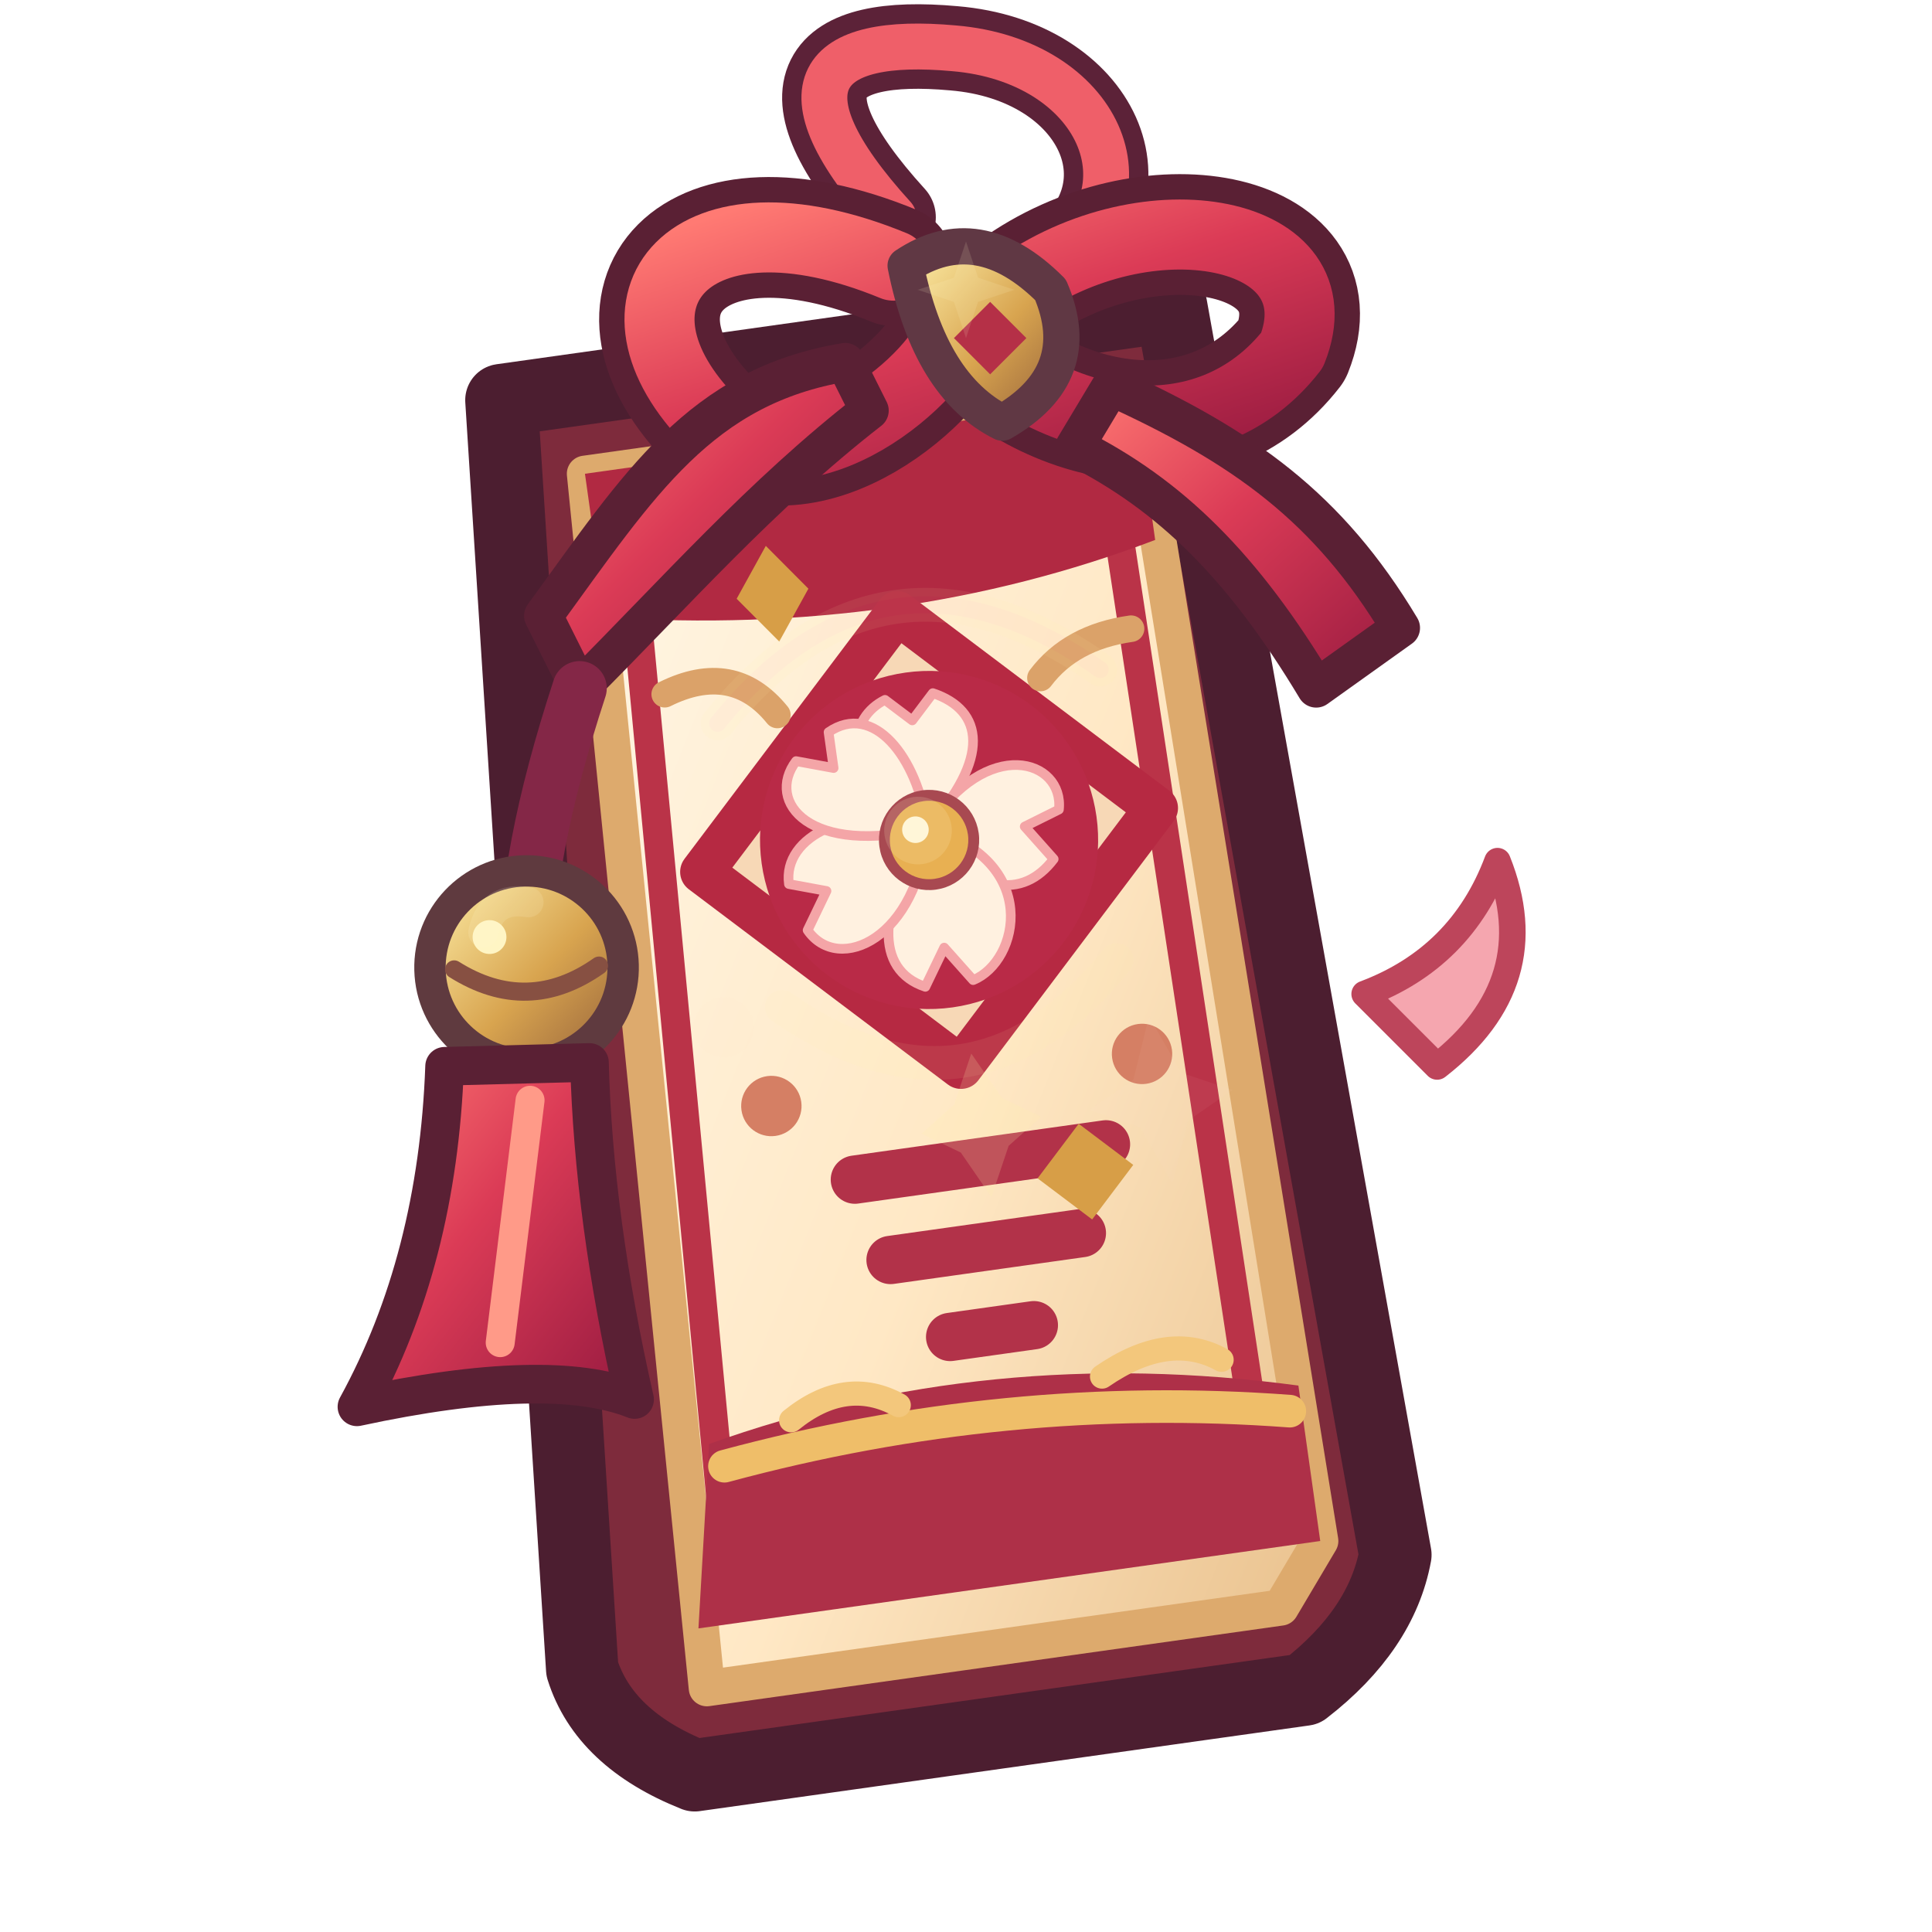
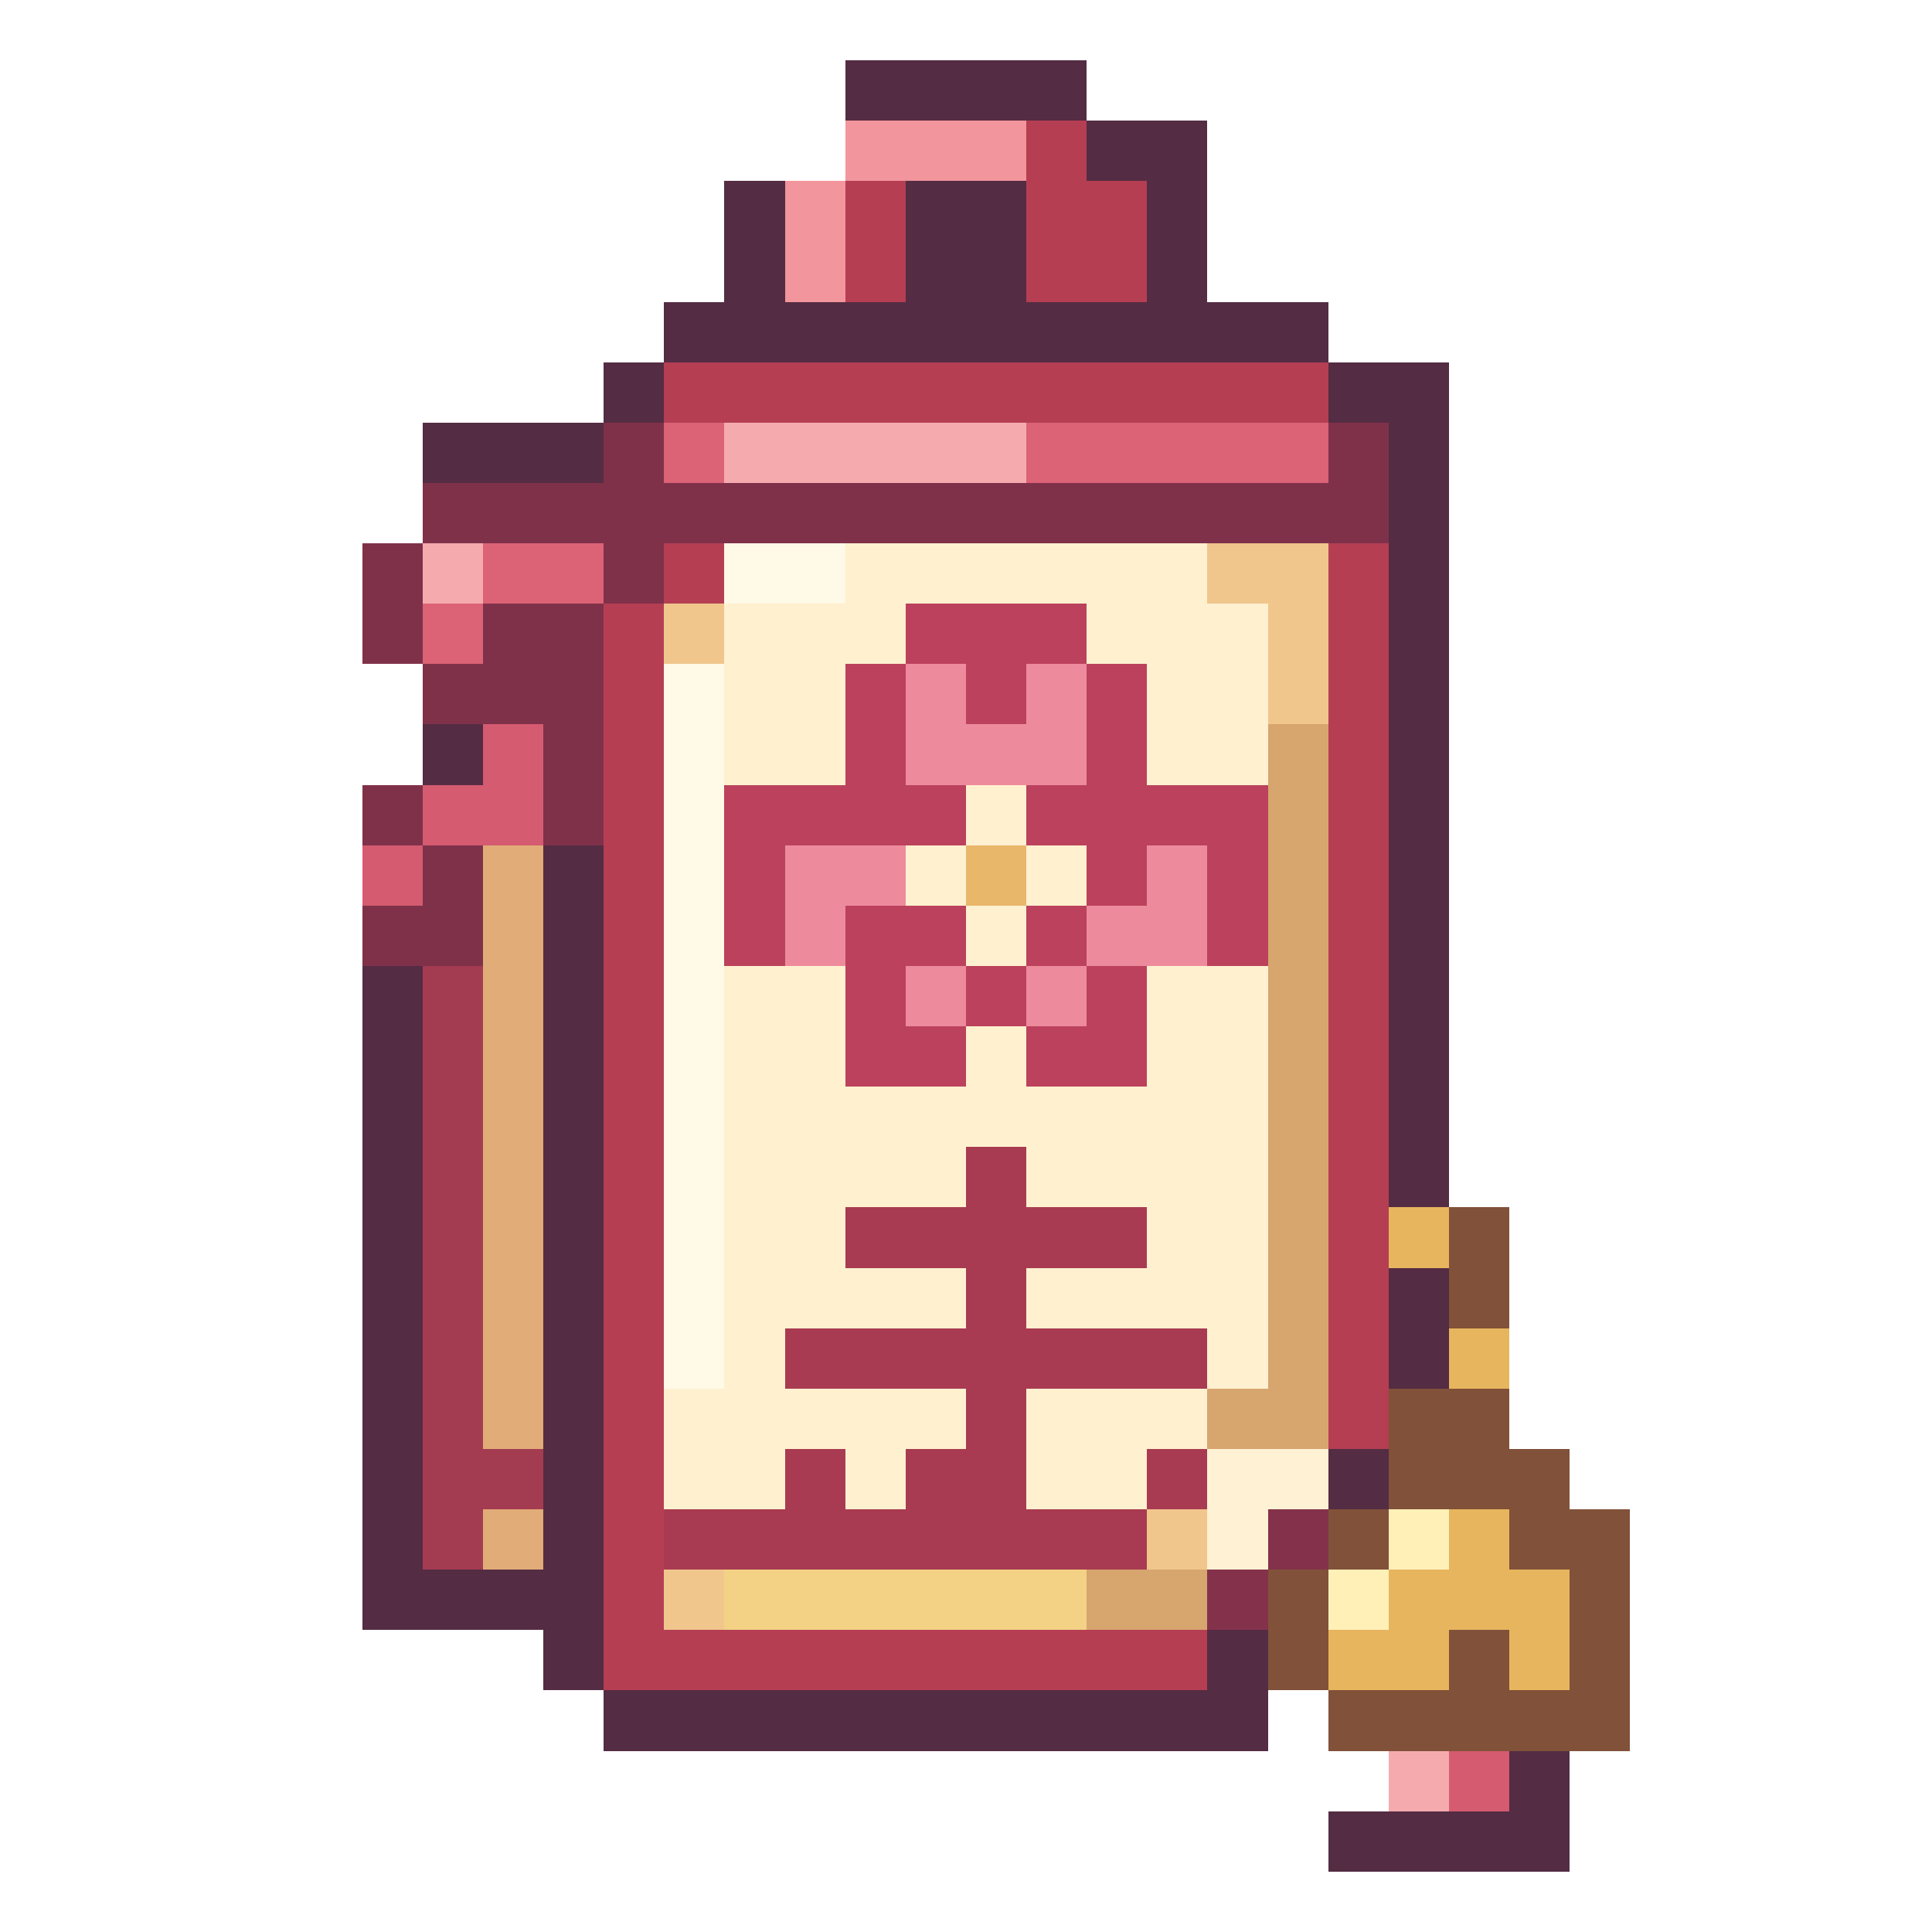
- <svg xmlns="http://www.w3.org/2000/svg" viewBox="0 0 160 160" width="160" height="160">
-   <defs>
-     <linearGradient id="paper" x1="0" y1="0" x2=".9" y2="1">
-       <stop stop-color="#fff7e7" />
-       <stop offset=".58" stop-color="#ffe8c5" />
-       <stop offset="1" stop-color="#ecc694" />
-     </linearGradient>
-     <linearGradient id="red" x1="0" y1="0" x2="1" y2="1">
-       <stop stop-color="#ff7a73" />
-       <stop offset=".45" stop-color="#db3b56" />
-       <stop offset="1" stop-color="#971a40" />
-     </linearGradient>
-     <linearGradient id="gold" x1="0" y1="0" x2="1" y2="1">
-       <stop stop-color="#fff1ab" />
-       <stop offset=".55" stop-color="#d8a44f" />
-       <stop offset="1" stop-color="#94603a" />
-     </linearGradient>
-   </defs>
-   <g stroke-linejoin="round" stroke-linecap="round">
-     <path d="M74 18 C64 7 68 3 79 4 C91 5 96 16 87 22" fill="none" stroke="#5c2238" stroke-width="7" />
-     <path d="M74 18 C64 7 68 3 79 4 C91 5 96 16 87 22" fill="none" stroke="#ef5f69" stroke-width="3.8" />
-     <g transform="rotate(-8 82 84)">
-       <path d="M49 28 L105 28 L109 133 Q107 139 100 143 L49 143 Q42 139 41 133 Z" fill="#7e2b3c" stroke="#4c1e30" stroke-width="6" />
-       <path d="M55 35 L101 35 L103 131 L99 136 L51 136 Z" fill="url(#paper)" stroke="#ddaa6d" stroke-width="3" />
-       <path d="M58 39 L98 39 L99 128 L54 128 Z" fill="none" stroke="#ba3348" stroke-width="2.4" />
-       <path d="M55 35 L101 35 L101 47 Q79 52 55 47Z" fill="#b12942" />
-       <path d="M54 116 Q78 111 103 118 L103 131 L51 131Z" fill="#ae3048" />
-       <path d="M55 118 Q79 115 102 120" fill="none" stroke="#efbe69" stroke-width="2.7" />
-       <path d="M79 50 L98 69 L79 88 L60 69 Z" fill="#f7d8b6" stroke="#b62942" stroke-width="3.6" />
-       <circle cx="79" cy="69" r="14" fill="#b92a47" />
-       <g fill="#fff1e0" stroke="#f4a5a7" stroke-width=".8">
-         <path d="M79 68 C72 62 74 58 77 57 L79 59 L81 57 C85 59 85 63 79 68Z" />
-         <path d="M79 68 C85 61 91 64 90 68 L87 69 L89 72 C86 75 82 74 79 68Z" />
-         <path d="M79 68 C88 72 85 80 81 81 L79 78 L77 81 C73 79 74 74 79 68Z" />
-         <path d="M79 68 C77 77 70 79 68 75 L70 72 L67 71 C67 67 73 65 79 68Z" />
-         <path d="M79 68 C69 69 66 64 69 61 L72 62 L72 59 C76 57 79 62 79 68Z" />
-       </g>
-       <circle cx="79" cy="69" r="3.7" fill="#e8b052" stroke="#a84951" stroke-width=".9" />
-       <circle cx="78" cy="68" r="1.1" fill="#fff6da" />
-       <path d="M59 54 Q65 52 68 57 M90 57 Q93 54 98 54" stroke="#dba269" stroke-width="2.2" fill="none" />
-       <path d="M61 115 Q66 112 70 115 M87 115 Q93 112 97 115" stroke="#f3c77c" stroke-width="2" fill="none" />
-       <path d="M69 96 H90 M71 103 H87 M75 110 H82" stroke="#b23249" stroke-width="4" />
-       <path d="M66 47 L69 43 L72 47 L69 51Z M88 94 L92 98 L88 102 L84 98Z" fill="#d79e47" />
-       <circle cx="63" cy="89" r="2.5" fill="#d57f64" />
-       <circle cx="94" cy="89" r="2.5" fill="#d57f64" />
-       <g id="seal-breath" opacity="0.080">
-         <path d="M63 57 Q79 42 95 57 M65 81 Q79 94 93 81" fill="none" stroke="#fff1a8" stroke-width="2.8" stroke-linecap="round" />
-         <path d="M63 57 Q79 42 95 57" fill="none" stroke="#fdb2a5" stroke-width="1.4" stroke-linecap="round" />
-         <animate attributeName="opacity" dur="4s" repeatCount="indefinite" calcMode="discrete" values="0.080;0.091;0.124;0.175;0.239;0.310;0.381;0.445;0.496;0.529;0.540;0.529;0.496;0.445;0.381;0.310;0.239;0.175;0.124;0.091;0.080;0.091;0.124;0.175;0.239;0.310;0.381;0.445;0.496;0.529;0.540;0.529;0.496;0.445;0.381;0.310;0.239;0.175;0.124;0.091" keyTimes="0.000;0.025;0.050;0.075;0.100;0.125;0.150;0.175;0.200;0.225;0.250;0.275;0.300;0.325;0.350;0.375;0.400;0.425;0.450;0.475;0.500;0.525;0.550;0.575;0.600;0.625;0.650;0.675;0.700;0.725;0.750;0.775;0.800;0.825;0.850;0.875;0.900;0.925;0.950;0.975" />
-       </g>
-       <g id="seal-heart" opacity="0.160">
-         <circle cx="78.2" cy="68.1" r="2.8" fill="#fff9cf" />
-         <animate attributeName="opacity" dur="4s" repeatCount="indefinite" calcMode="discrete" values="0.160;0.170;0.199;0.245;0.302;0.365;0.428;0.485;0.531;0.560;0.570;0.560;0.531;0.485;0.428;0.365;0.302;0.245;0.199;0.170;0.160;0.170;0.199;0.245;0.302;0.365;0.428;0.485;0.531;0.560;0.570;0.560;0.531;0.485;0.428;0.365;0.302;0.245;0.199;0.170" keyTimes="0.000;0.025;0.050;0.075;0.100;0.125;0.150;0.175;0.200;0.225;0.250;0.275;0.300;0.325;0.350;0.375;0.400;0.425;0.450;0.475;0.500;0.525;0.550;0.575;0.600;0.625;0.650;0.675;0.700;0.725;0.750;0.775;0.800;0.825;0.850;0.875;0.900;0.925;0.950;0.975" />
-       </g>
-       <g id="ink-charge" opacity="0.180">
-         <path d="M78 91 L80 87 L82 91 L85 93 L82 95 L80 99 L78 95 L75 93Z" fill="#fff0aa" />
-         <animate attributeName="opacity" dur="4s" repeatCount="indefinite" calcMode="discrete" values="0.180;0.193;0.232;0.291;0.367;0.450;0.533;0.609;0.668;0.707;0.720;0.707;0.668;0.609;0.533;0.450;0.367;0.291;0.232;0.193;0.180;0.193;0.232;0.291;0.367;0.450;0.533;0.609;0.668;0.707;0.720;0.707;0.668;0.609;0.533;0.450;0.367;0.291;0.232;0.193" keyTimes="0.000;0.025;0.050;0.075;0.100;0.125;0.150;0.175;0.200;0.225;0.250;0.275;0.300;0.325;0.350;0.375;0.400;0.425;0.450;0.475;0.500;0.525;0.550;0.575;0.600;0.625;0.650;0.675;0.700;0.725;0.750;0.775;0.800;0.825;0.850;0.875;0.900;0.925;0.950;0.975" />
-       </g>
-       <g id="sakura-motes" opacity="0.054">
-         <path d="M93 91 L95 86 L97 91 L101 93 L97 95 L95 100 L93 95 L89 93Z" fill="#ffdad1" />
-         <circle cx="60" cy="82" r="2.5" fill="#ffe1bf" />
-         <animate attributeName="opacity" dur="4s" repeatCount="indefinite" calcMode="discrete" values="0.054;0.171;0.373;0.563;0.629;0.527;0.323;0.134;0.042;0.030;0.030;0.030;0.030;0.030;0.030;0.030;0.030;0.030;0.030;0.030;0.054;0.171;0.373;0.563;0.629;0.527;0.323;0.134;0.042;0.030;0.030;0.030;0.030;0.030;0.030;0.030;0.030;0.030;0.030;0.030" keyTimes="0.000;0.025;0.050;0.075;0.100;0.125;0.150;0.175;0.200;0.225;0.250;0.275;0.300;0.325;0.350;0.375;0.400;0.425;0.450;0.475;0.500;0.525;0.550;0.575;0.600;0.625;0.650;0.675;0.700;0.725;0.750;0.775;0.800;0.825;0.850;0.875;0.900;0.925;0.950;0.975" />
-       </g>
-     </g>
-     <path d="M74 22 C57 15 49 25 59 35 C67 41 78 31 79 27 C87 36 100 38 107 29 C111 19 95 16 84 24" fill="none" stroke="#5a2034" stroke-width="10" />
-     <path d="M74 22 C57 15 49 25 59 35 C67 41 78 31 79 27 C87 36 100 38 107 29 C111 19 95 16 84 24" fill="none" stroke="url(#red)" stroke-width="5.8" />
-     <path d="M72 34 C63 41 56 49 48 57 L45 51 C53 40 58 32 70 30Z" fill="url(#red)" stroke="#5a2034" stroke-width="3.2" />
-     <path d="M92 32 C103 37 110 42 116 52 L109 57 C103 47 97 41 89 37Z" fill="url(#red)" stroke="#5a2034" stroke-width="3.2" />
-     <path d="M75 22 Q81 18 87 24 Q90 31 83 35 Q77 32 75 22Z" fill="url(#gold)" stroke="#603844" stroke-width="3" />
-     <path d="M82 25 L85 28 L82 31 L79 28Z" fill="#b53047" />
-     <g id="tassel-sway" transform="rotate(-1.509 48 57)">
-       <path d="M48 57 Q43 71 43 80" stroke="#842747" stroke-width="4.5" fill="none" />
-       <circle cx="43" cy="80" r="8" fill="url(#gold)" stroke="#5f3a3f" stroke-width="2.6" />
-       <path d="M36 88 Q35 104 28 116 Q44 113 51 116 Q48 101 48 88Z" fill="url(#red)" stroke="#5a2034" stroke-width="3.2" />
-       <path d="M43 91 L40 111" stroke="#ff9a88" stroke-width="2.4" />
-       <path d="M37 80 Q43 84 49 80" fill="none" stroke="#875042" stroke-width="1.5" />
-       <circle cx="40" cy="77.4" r="1.4" fill="#fff5c4" />
-       <path id="bell-highlight" d="M39.5 77 Q40.2 74 43.3 74.6" fill="none" stroke="#fff6cf" stroke-width="2.5" stroke-linecap="round" opacity="0.151">
-         <animate attributeName="opacity" dur="4s" repeatCount="indefinite" calcMode="discrete" values="0.151;0.190;0.379;0.713;0.926;0.798;0.464;0.223;0.154;0.150;0.150;0.150;0.150;0.150;0.150;0.150;0.150;0.150;0.150;0.150;0.151;0.190;0.379;0.713;0.926;0.798;0.464;0.223;0.154;0.150;0.150;0.150;0.150;0.150;0.150;0.150;0.150;0.150;0.150;0.150" keyTimes="0.000;0.025;0.050;0.075;0.100;0.125;0.150;0.175;0.200;0.225;0.250;0.275;0.300;0.325;0.350;0.375;0.400;0.425;0.450;0.475;0.500;0.525;0.550;0.575;0.600;0.625;0.650;0.675;0.700;0.725;0.750;0.775;0.800;0.825;0.850;0.875;0.900;0.925;0.950;0.975" />
-       </path>
-       <animateTransform attributeName="transform" dur="4s" repeatCount="indefinite" calcMode="discrete" values="-1.509 48 57;-0.844 48 57;-0.158 48 57;0.532 48 57;1.209 48 57;1.856 48 57;2.457 48 57;2.998 48 57;3.465 48 57;3.846 48 57;4.133 48 57;4.318 48 57;4.397 48 57;4.368 48 57;4.231 48 57;3.989 48 57;3.650 48 57;3.221 48 57;2.712 48 57;2.137 48 57;1.509 48 57;0.844 48 57;0.158 48 57;-0.532 48 57;-1.209 48 57;-1.856 48 57;-2.457 48 57;-2.998 48 57;-3.465 48 57;-3.846 48 57;-4.133 48 57;-4.318 48 57;-4.397 48 57;-4.368 48 57;-4.231 48 57;-3.989 48 57;-3.650 48 57;-3.221 48 57;-2.712 48 57;-2.137 48 57" keyTimes="0.000;0.025;0.050;0.075;0.100;0.125;0.150;0.175;0.200;0.225;0.250;0.275;0.300;0.325;0.350;0.375;0.400;0.425;0.450;0.475;0.500;0.525;0.550;0.575;0.600;0.625;0.650;0.675;0.700;0.725;0.750;0.775;0.800;0.825;0.850;0.875;0.900;0.925;0.950;0.975" type="rotate" />
-     </g>
-     <g id="petal-drift" transform="translate(1.016 0.318)">
-       <path d="M112 82 Q120 79 123 71 Q127 81 118 88Z" fill="#f5a6af" stroke="#bd455b" stroke-width="2.2" />
-       <animateTransform attributeName="transform" dur="4s" repeatCount="indefinite" calcMode="discrete" values="1.016 0.318;1.236 0.069;1.426 -0.182;1.580 -0.429;1.695 -0.665;1.769 -0.884;1.799 -1.082;1.785 -1.253;1.727 -1.393;1.626 -1.499;1.486 -1.568;1.308 -1.599;1.099 -1.590;0.862 -1.542;0.604 -1.455;0.332 -1.334;0.051 -1.179;-0.231 -0.995;-0.508 -0.787;-0.771 -0.559;-1.016 -0.318;-1.236 -0.069;-1.426 0.182;-1.580 0.429;-1.695 0.665;-1.769 0.884;-1.799 1.082;-1.785 1.253;-1.727 1.393;-1.626 1.499;-1.486 1.568;-1.308 1.599;-1.099 1.590;-0.862 1.542;-0.604 1.455;-0.332 1.334;-0.051 1.179;0.231 0.995;0.508 0.787;0.771 0.559" keyTimes="0.000;0.025;0.050;0.075;0.100;0.125;0.150;0.175;0.200;0.225;0.250;0.275;0.300;0.325;0.350;0.375;0.400;0.425;0.450;0.475;0.500;0.525;0.550;0.575;0.600;0.625;0.650;0.675;0.700;0.725;0.750;0.775;0.800;0.825;0.850;0.875;0.900;0.925;0.950;0.975" type="translate" />
-     </g>
-     <g id="knot-glimmer" opacity="0.131">
-       <path d="M79 23 L80 20 L81 23 L84 24 L81 25 L80 28 L79 25 L76 24Z" fill="#fff6cc" />
-       <animate attributeName="opacity" dur="4s" repeatCount="indefinite" calcMode="discrete" values="0.131;0.165;0.330;0.621;0.807;0.695;0.404;0.193;0.134;0.130;0.130;0.130;0.130;0.130;0.130;0.130;0.130;0.130;0.130;0.130;0.131;0.165;0.330;0.621;0.807;0.695;0.404;0.193;0.134;0.130;0.130;0.130;0.130;0.130;0.130;0.130;0.130;0.130;0.130;0.130" keyTimes="0.000;0.025;0.050;0.075;0.100;0.125;0.150;0.175;0.200;0.225;0.250;0.275;0.300;0.325;0.350;0.375;0.400;0.425;0.450;0.475;0.500;0.525;0.550;0.575;0.600;0.625;0.650;0.675;0.700;0.725;0.750;0.775;0.800;0.825;0.850;0.875;0.900;0.925;0.950;0.975" />
-     </g>
+ <svg xmlns="http://www.w3.org/2000/svg" width="32" height="32" viewBox="0 0 32 32" shape-rendering="crispEdges">
+   <g id="cord-loop">
+     <path fill="#542c43" d="M14 1h4v1h2v4h-2v2h-5V6h-1V3h2z" />
+     <path fill="#b53e53" d="M14 2h4v1h1v3h-2v1h-3V5h-1V3h1z" />
+     <path fill="#f2959c" d="M14 2h3v1h-3v2h-1V3h1z" />
+     <path fill="#542c43" d="M15 3h2v3h-2z" />
+   </g>
+   <g id="backing-paper">
+     <path fill="#542c43" d="M7 7h13v18h-1v2H6V15h1z" />
+     <path fill="#a33b51" d="M8 8h11v16h-1v2H7V15h1z" />
+     <path fill="#e1ac78" d="M8 10h2v14H8zM8 25h9v1H8z" />
+   </g>
+   <g id="main-ofuda">
+     <path fill="#542c43" d="M11 5h11v1h2v19h-1v2h-2v2H10v-1H9V8h1V6h1z" />
+     <path fill="#b53e53" d="M11 6h11v1h1v17h-1v3h-2v1H10V9h1z" />
+     <path fill="#f0c68d" d="M12 8h9v1h1v15h-1v2h-1v1h-9V10h1z" />
+     <path fill="#fff0d0" d="M12 9h8v1h1v13h-1v2h-9V11h1z" />
+     <path fill="#fff9e7" d="M12 9h2v1h-2v13h-1V11h1z">
+       <animate attributeName="fill" values="#fff9e7;#fff9e7;#fff9e8;#fff9e8;#fffae9;#fffaeb;#fffaec;#fffbee;#fffbef;#fffcf1;#fffcf3;#fffcf5;#fffdf7;#fffdf8;#fffefa;#fffefb;#fffefd;#fffffe;#fffffe;#ffffff;#ffffff;#ffffff;#fffffe;#fffffe;#fffefd;#fffefb;#fffefa;#fffdf8;#fffdf7;#fffcf5;#fffcf3;#fffcf1;#fffbef;#fffbee;#fffaec;#fffaeb;#fffae9;#fff9e8;#fff9e8;#fff9e7" dur="4s" repeatCount="indefinite" calcMode="discrete" />
+     </path>
+     <path fill="#d7a56e" d="M21 12h1v12h-1v2h-1v1h-8v-1h8v-3h1z" />
+     <path fill="#84324b" d="M20 25h2v1h-1v1h-1z" />
+     <path fill="#fff1d3" d="M20 24h2v1h-1v1h-1z" />
+   </g>
+   <g id="binding-knot">
+     <path fill="#80314a" d="M10 7h13v2H10zM7 8h4v2h-1v2H7v-1H6V9h1z" />
+     <path fill="#dc6275" d="M11 7h11v1H11zM7 9h3v1H8v1H7z" />
+     <path fill="#f5abae" d="M7 9h1v1H7zM12 7h5v1h-5z" />
+     <path fill="#80314a" d="M8 11h2v3H8v2H6v-3h2z" />
+     <path fill="#d45b70" d="M8 12h1v2H7v1H6v-1h1v-1h1z" />
+   </g>
+   <g id="sakura-contract-seal">
+     <path fill="#bc415c" d="M15 10h3v1h1v2h2v3h-2v2h-2v-1h-1v1h-2v-2h-2v-3h2v-2h1z" />
+     <path fill="#ed8b9d" d="M15 11h1v1h1v-1h1v2h-3zM13 14h2v1h-1v1h-1zM19 14h1v2h-2v-1h1zM15 16h1v1h-1zM17 16h1v1h-1z">
+       <animate attributeName="fill" values="#ed8b9d;#ed8b9d;#ed8d9e;#ee8fa0;#ef92a1;#f095a4;#f19aa7;#f29eaa;#f3a4ad;#f5a9b1;#f6aeb4;#f7b4b8;#f9b9bc;#fabfbf;#fbc3c2;#fcc8c5;#fdcbc8;#fecec9;#ffd0cb;#ffd2cc;#ffd2cc;#ffd2cc;#ffd0cb;#fecec9;#fdcbc8;#fcc8c5;#fbc3c2;#fabfbf;#f9b9bc;#f7b4b8;#f6aeb4;#f5a9b1;#f3a4ad;#f29eaa;#f19aa7;#f095a4;#ef92a1;#ee8fa0;#ed8d9e;#ed8b9d" dur="4s" repeatCount="indefinite" calcMode="discrete" />
+     </path>
+     <path fill="#fff0d0" d="M16 13h1v1h1v1h-1v1h-1v-1h-1v-1h1z" />
+     <path fill="#e8b76a" d="M16 14h1v1h-1z" />
+   </g>
+   <g id="talisman-mark" transform="translate(0 1)" fill="#a83b51">
+     <path d="M16 18h1v1h2v1h-2v1h3v1h-3v2h-2v-1h1v-1h-3v-1h3v-1h-2v-1h2z" />
+     <path d="M13 23h1v1h-1zM19 23h1v1h-1z" />
+   </g>
+   <g id="footer">
+     <path fill="#a83b51" d="M11 25h8v1h-8z" />
+     <path fill="#f3d185" d="M12 26h6v1h-6z" />
+   </g>
+   <g id="bell-cord" transform="translate(0 -1)">
+     <path fill="#815139" d="M23 21h2v4h-1v1h-1v-2h1v-2h-1z" />
+     <path fill="#e7b55e" d="M23 21h1v1h-1zM24 23h1v1h-1z" />
+     <animateTransform attributeName="transform" type="translate" values="0 -1;0 -1;0 -1;0 -1;0 -1;0 -1;0 -1;0 -1;0 -1;1 -1;1 -1;1 -1;1 -1;1 -1;1 -1;1 -1;1 -1;1 -1;1 -1;1 -1;0 -1;0 -1;0 -1;0 -1;0 -2;0 -2;0 -2;0 -2;0 -2;0 -2;0 -2;0 -2;0 -2;0 -2;0 -1;0 -1;0 -1;0 -1;0 -1;0 -1" dur="4s" repeatCount="indefinite" calcMode="discrete" />
+   </g>
+   <g id="bell" transform="translate(0 -1)">
+     <path fill="#815139" d="M23 25h3v1h1v4h-5v-1h-1v-2h1v-1h1z" />
+     <path fill="#e7b55e" d="M23 26h2v1h1v2h-4v-2h1z" />
+     <path fill="#fff0b8" d="M23 26h1v1h-1v1h-1v-1h1z">
+       <animate attributeName="fill" values="#fff0b8;#fff0b8;#fff0ba;#fff1bc;#fff1bf;#fff2c2;#fff3c7;#fff4cb;#fff5d1;#fff6d6;#fff8dc;#fff9e1;#fffae6;#fffbec;#fffcf0;#fffdf5;#fffef8;#fffefb;#fffffd;#ffffff;#ffffff;#ffffff;#fffffd;#fffefb;#fffef8;#fffdf5;#fffcf0;#fffbec;#fffae6;#fff9e1;#fff8dc;#fff6d6;#fff5d1;#fff4cb;#fff3c7;#fff2c2;#fff1bf;#fff1bc;#fff0ba;#fff0b8" dur="4s" repeatCount="indefinite" calcMode="discrete" />
+     </path>
+     <path fill="#815139" d="M24 28h1v1h-1z" />
+     <animateTransform attributeName="transform" type="translate" values="0 -1;0 -1;0 -1;0 -1;0 -1;0 -1;0 -1;0 -1;0 -1;1 -1;1 -1;1 -1;1 -1;1 -1;1 -1;1 -1;1 -1;1 -1;1 -1;1 -1;0 -1;0 -1;0 -1;0 -1;0 -2;0 -2;0 -2;0 -2;0 -2;0 -2;0 -2;0 -2;0 -2;0 -2;0 -1;0 -1;0 -1;0 -1;0 -1;0 -1" dur="4s" repeatCount="indefinite" calcMode="discrete" />
+   </g>
+   <g id="short-tassel" transform="translate(0 -1)">
+     <path fill="#542c43" d="M23 30h3v2h-4v-1h1z" />
+     <path fill="#d45b70" d="M23 30h2v1h-2z" />
+     <path fill="#f5abae" d="M23 30h1v1h-1z" />
+     <animateTransform attributeName="transform" type="translate" values="0 -1;0 -1;0 -1;0 -1;0 -1;0 -1;0 -1;0 -1;0 -1;1 -1;1 -1;1 -1;1 -1;1 -1;1 -1;1 -1;1 -1;1 -1;1 -1;1 -1;0 -1;0 -1;0 -1;0 -1;0 -2;0 -2;0 -2;0 -2;0 -2;0 -2;0 -2;0 -2;0 -2;0 -2;0 -1;0 -1;0 -1;0 -1;0 -1;0 -1" dur="4s" repeatCount="indefinite" calcMode="discrete" />
  </g>
</svg>
